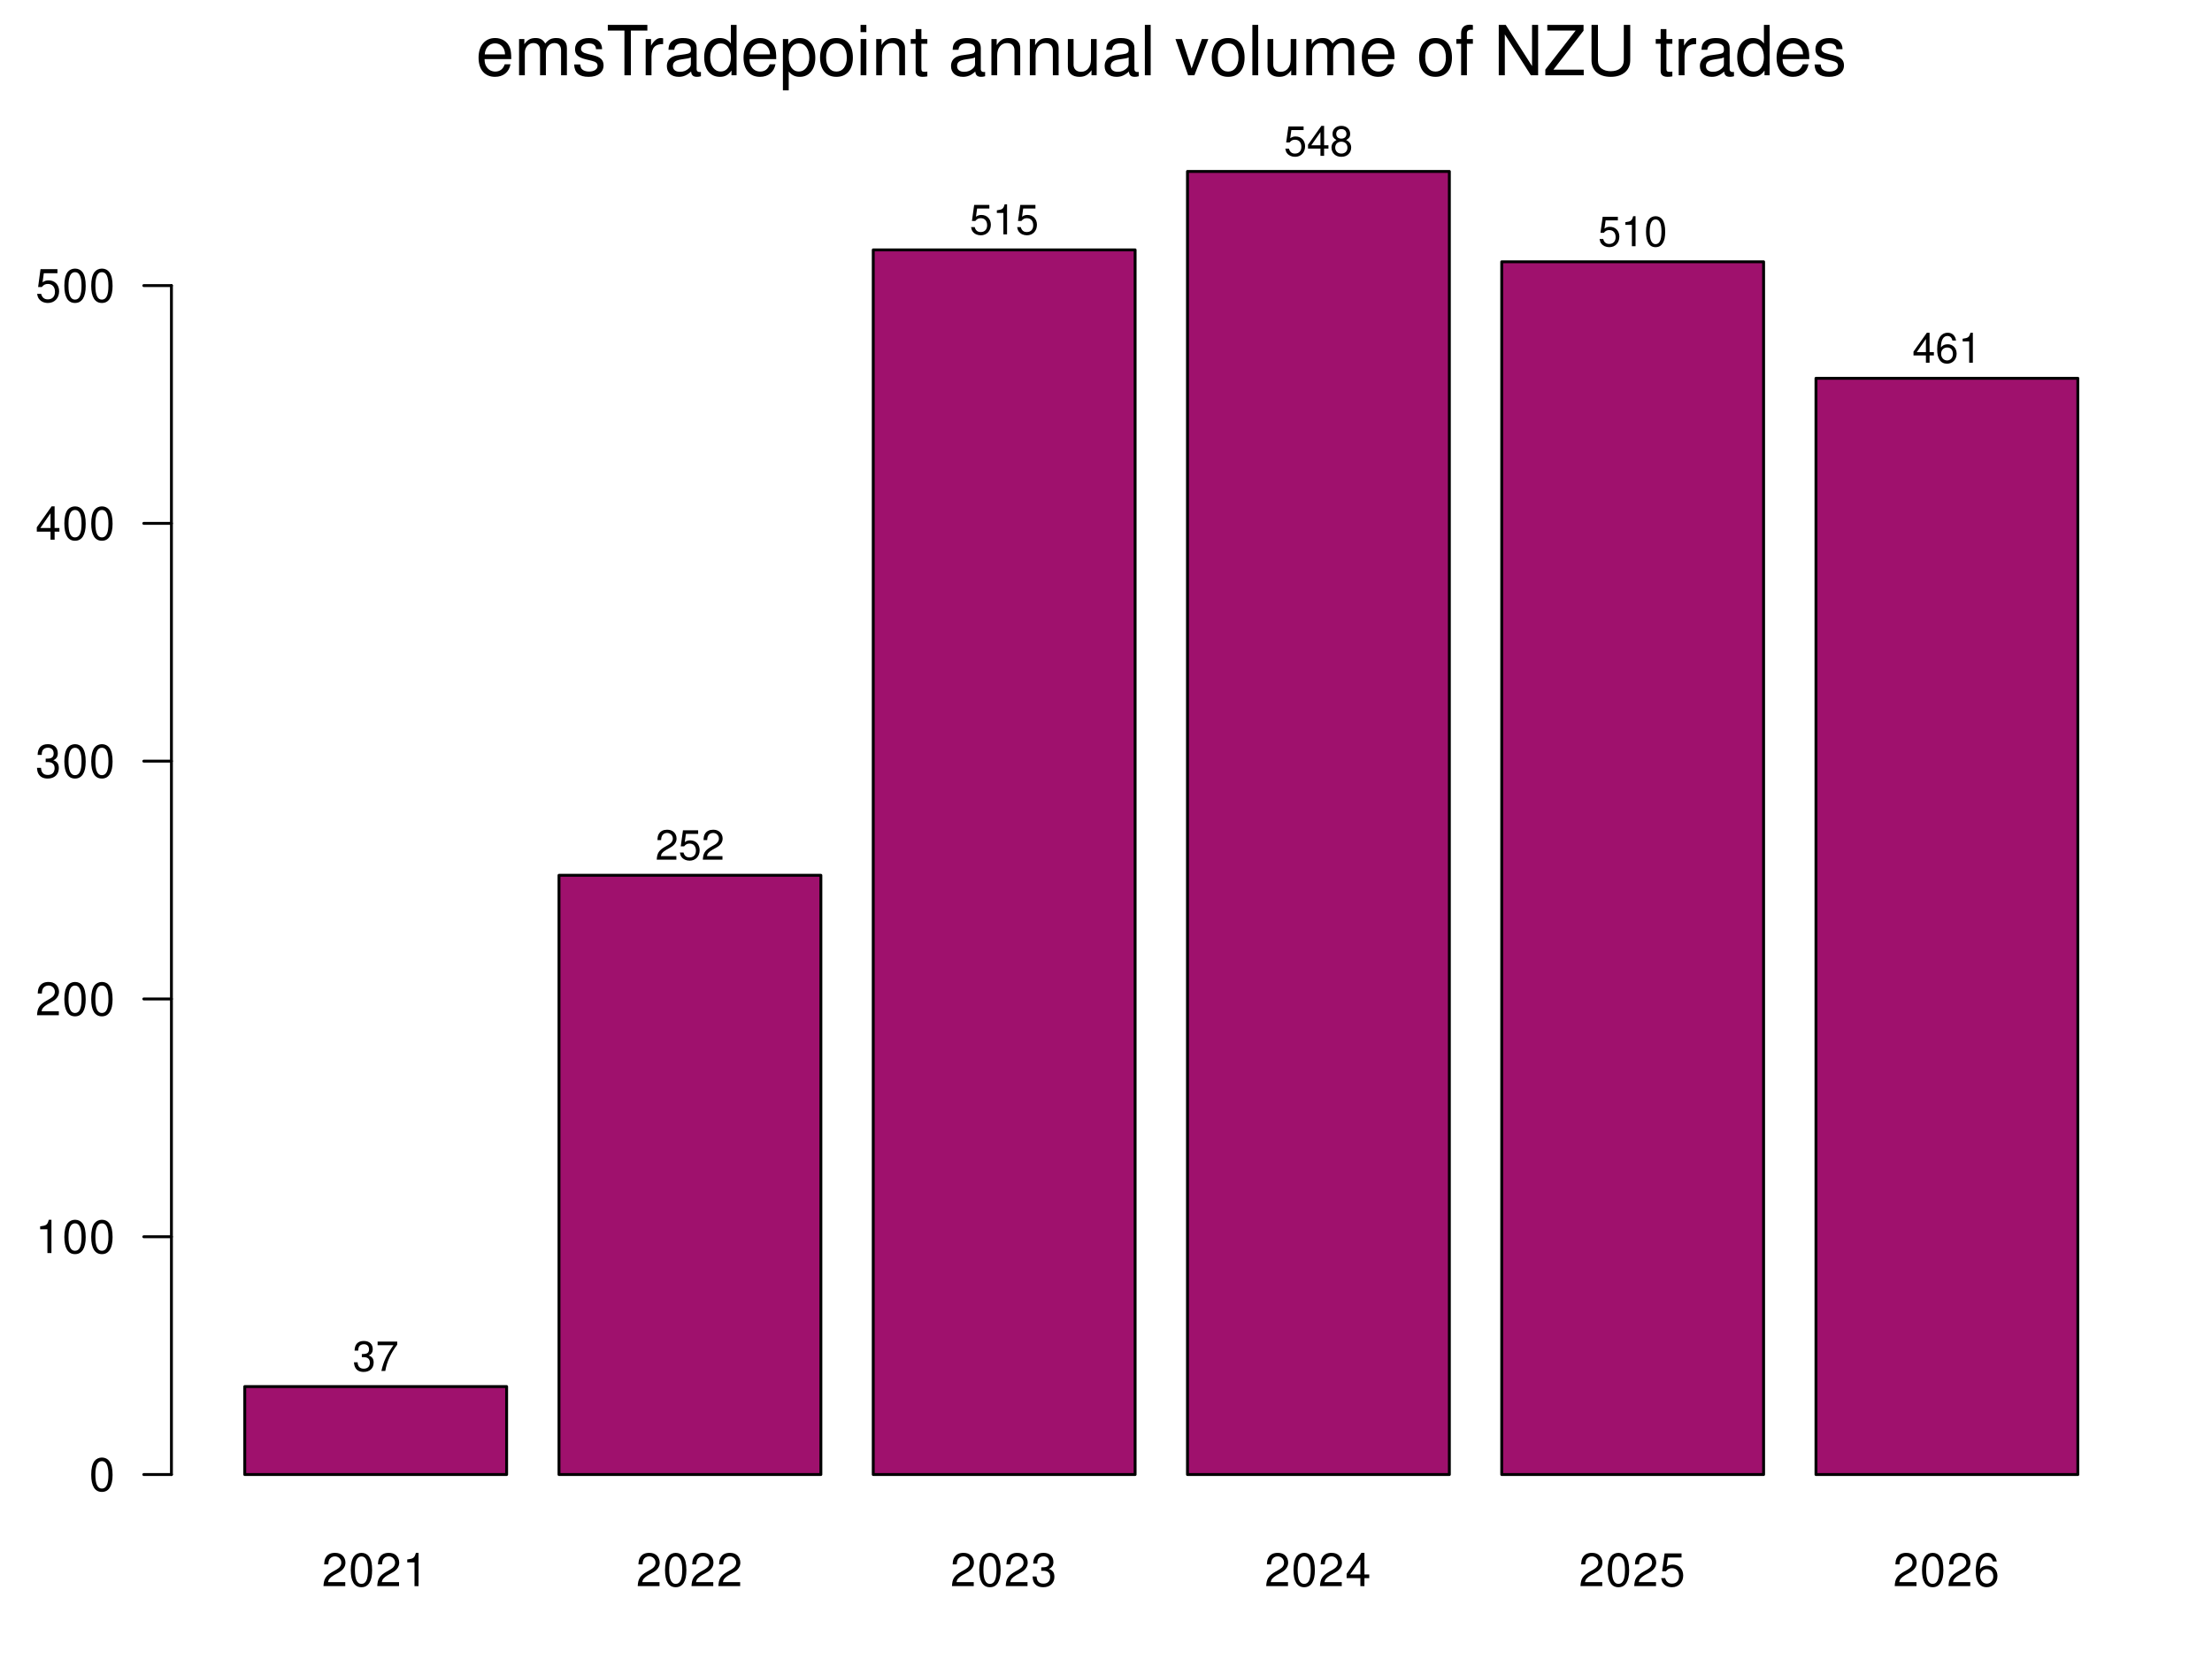
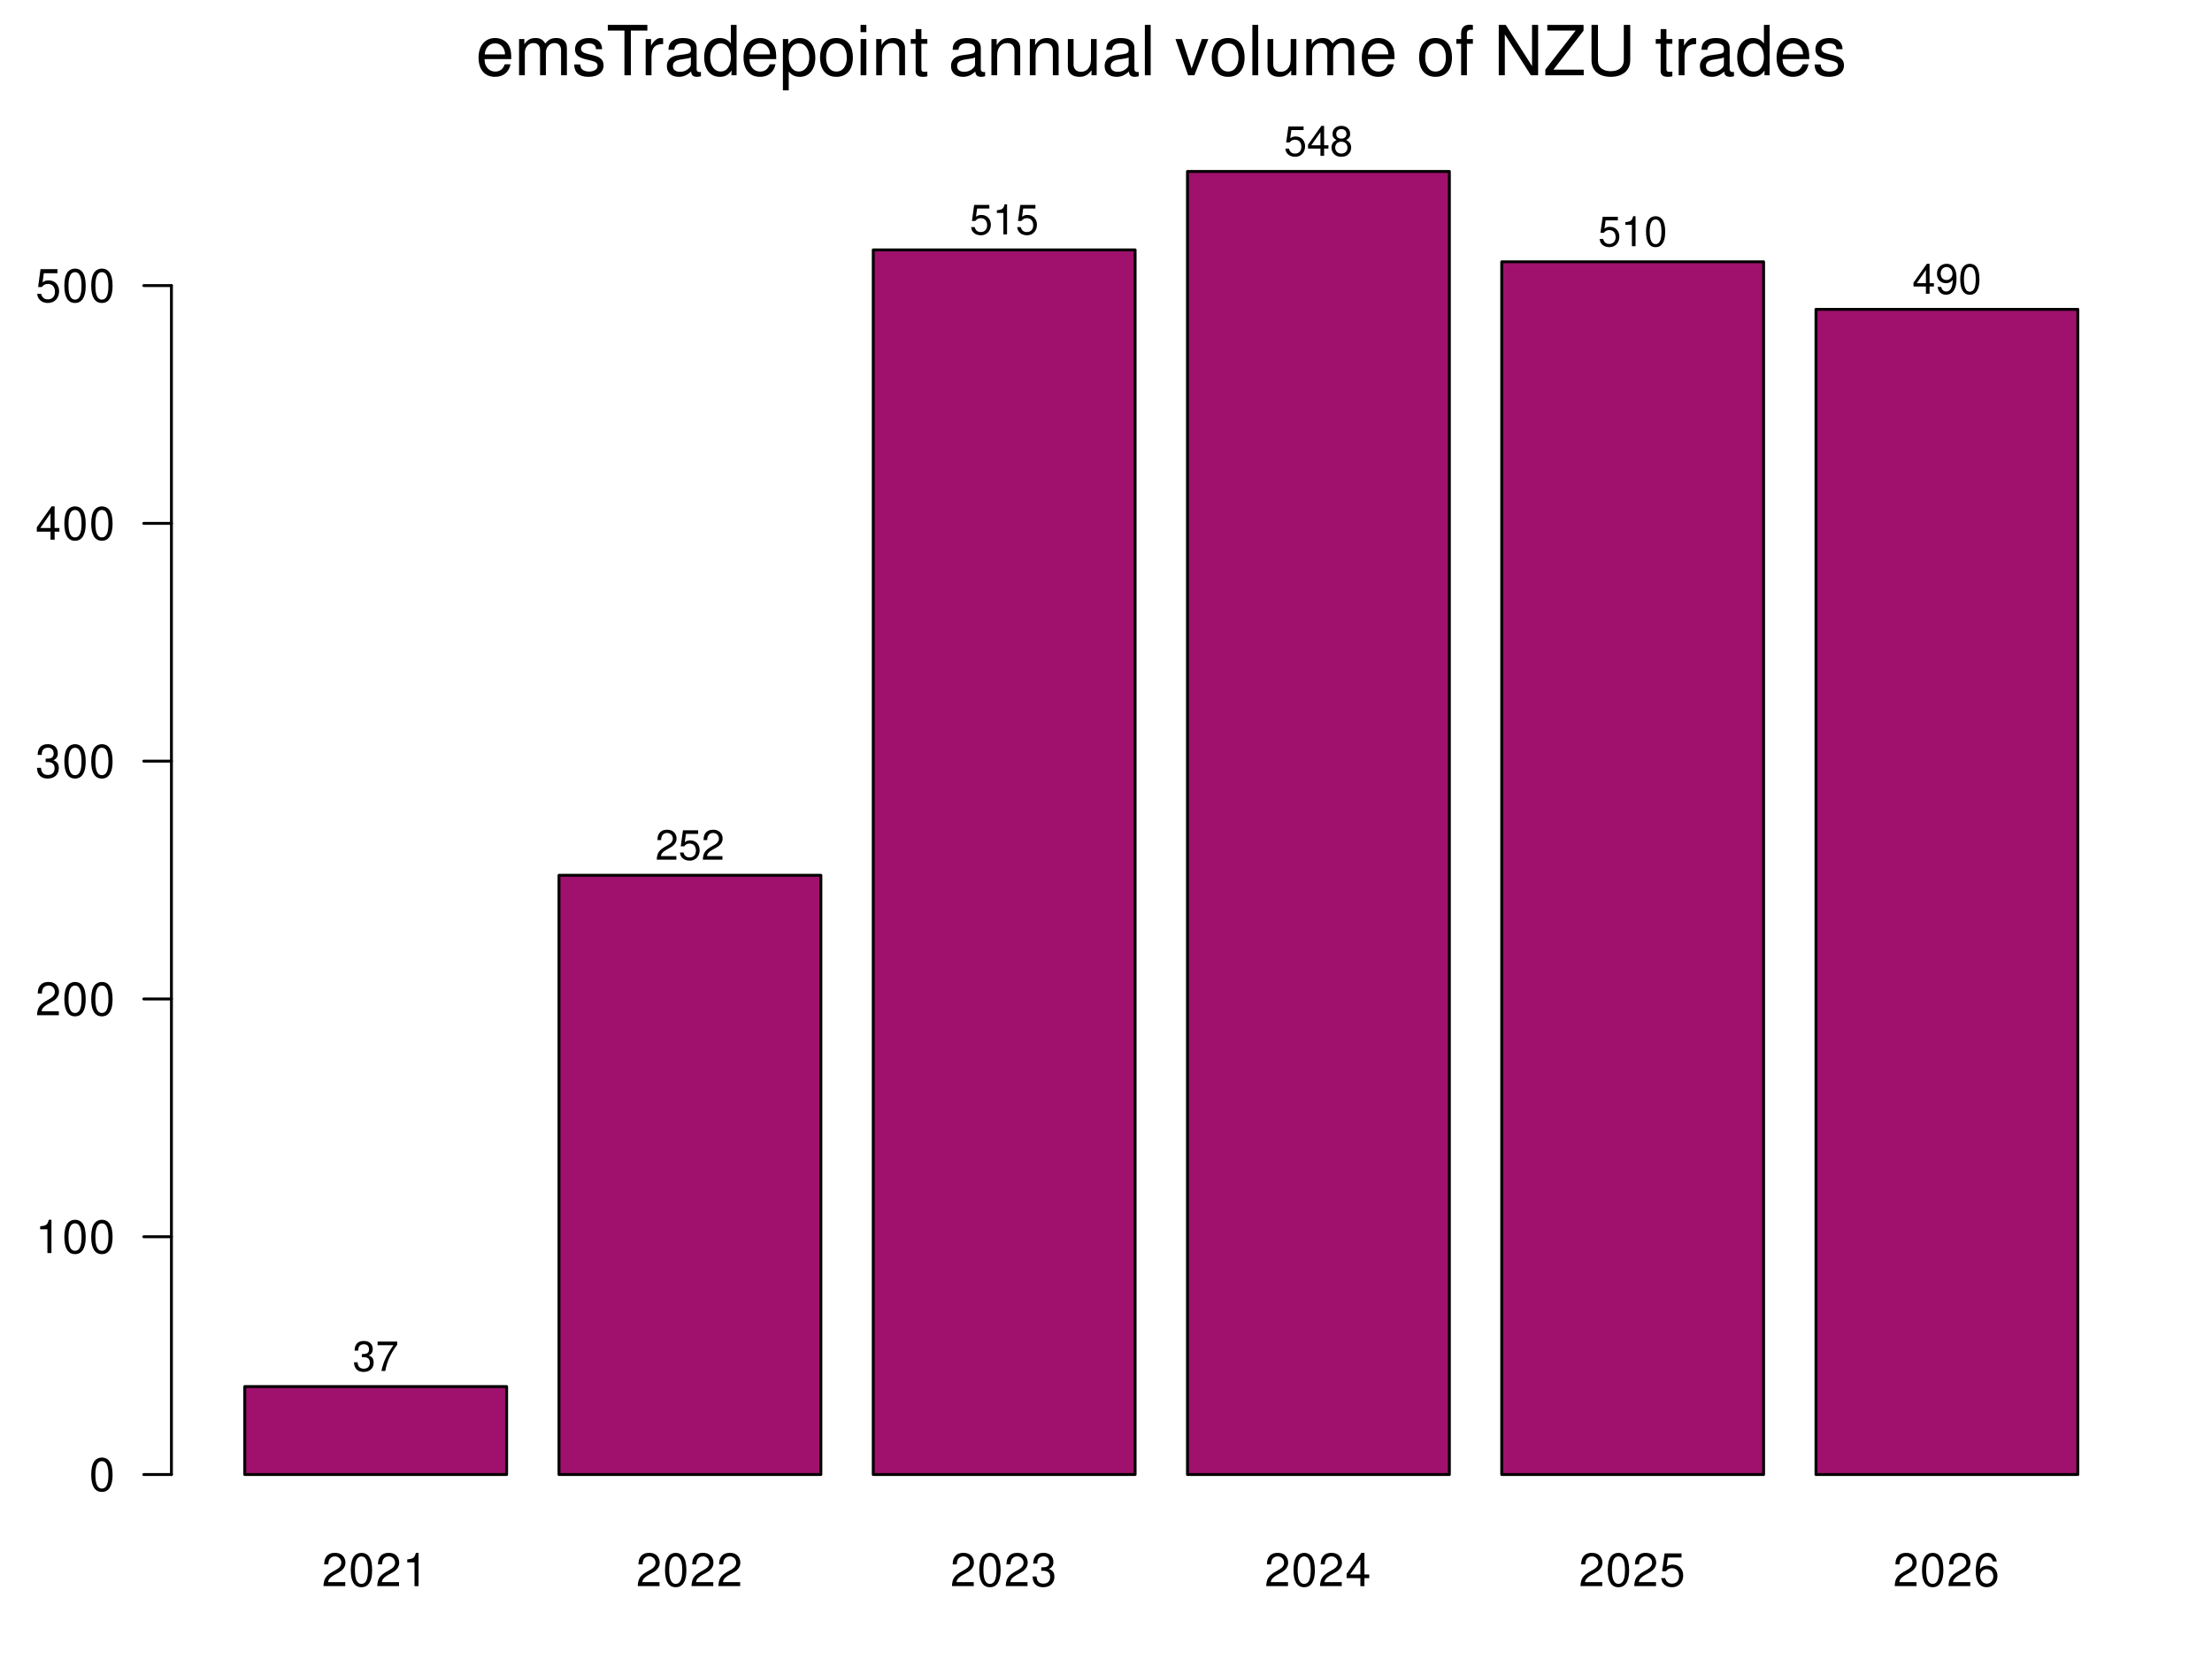
<svg xmlns="http://www.w3.org/2000/svg" xmlns:xlink="http://www.w3.org/1999/xlink" width="576pt" height="432pt" viewBox="0 0 576 432">
  <defs>
    <g>
      <g id="glyph-0-0">
        <path d="M 6.078 -1.047 L 1.594 -1.047 C 1.703 -1.766 2.094 -2.219 3.125 -2.859 L 4.328 -3.531 C 5.516 -4.188 6.125 -5.078 6.125 -6.141 C 6.125 -6.859 5.844 -7.531 5.344 -8 C 4.844 -8.453 4.219 -8.672 3.406 -8.672 C 2.328 -8.672 1.531 -8.297 1.062 -7.547 C 0.75 -7.094 0.625 -6.547 0.594 -5.672 L 1.656 -5.672 C 1.688 -6.266 1.766 -6.609 1.906 -6.906 C 2.188 -7.422 2.734 -7.75 3.375 -7.75 C 4.328 -7.75 5.047 -7.062 5.047 -6.125 C 5.047 -5.422 4.656 -4.828 3.906 -4.391 L 2.797 -3.75 C 1.016 -2.719 0.5 -1.906 0.406 -0.016 L 6.078 -0.016 Z M 6.078 -1.047 " />
      </g>
      <g id="glyph-0-1">
        <path d="M 3.297 -8.672 C 2.516 -8.672 1.781 -8.312 1.344 -7.734 C 0.797 -6.953 0.516 -5.812 0.516 -4.203 C 0.516 -1.266 1.469 0.281 3.297 0.281 C 5.094 0.281 6.078 -1.266 6.078 -4.125 C 6.078 -5.812 5.812 -6.938 5.25 -7.734 C 4.812 -8.328 4.109 -8.672 3.297 -8.672 Z M 3.297 -7.734 C 4.438 -7.734 5 -6.578 5 -4.219 C 5 -1.75 4.453 -0.594 3.281 -0.594 C 2.156 -0.594 1.594 -1.797 1.594 -4.188 C 1.594 -6.578 2.156 -7.734 3.297 -7.734 Z M 3.297 -7.734 " />
      </g>
      <g id="glyph-0-2">
        <path d="M 3.109 -6.188 L 3.109 0 L 4.156 0 L 4.156 -8.672 L 3.469 -8.672 C 3.094 -7.344 2.859 -7.156 1.219 -6.953 L 1.219 -6.188 Z M 3.109 -6.188 " />
      </g>
      <g id="glyph-0-3">
        <path d="M 2.656 -4 L 3.234 -4 C 4.375 -4 4.984 -3.453 4.984 -2.406 C 4.984 -1.312 4.328 -0.656 3.234 -0.656 C 2.078 -0.656 1.516 -1.25 1.438 -2.516 L 0.391 -2.516 C 0.438 -1.828 0.547 -1.375 0.75 -0.984 C 1.203 -0.141 2.031 0.281 3.188 0.281 C 4.938 0.281 6.078 -0.781 6.078 -2.422 C 6.078 -3.531 5.656 -4.125 4.625 -4.484 C 5.422 -4.812 5.812 -5.406 5.812 -6.281 C 5.812 -7.781 4.844 -8.672 3.234 -8.672 C 1.516 -8.672 0.594 -7.719 0.562 -5.875 L 1.625 -5.875 C 1.625 -6.406 1.688 -6.703 1.812 -6.969 C 2.047 -7.469 2.578 -7.75 3.234 -7.75 C 4.172 -7.75 4.734 -7.188 4.734 -6.25 C 4.734 -5.641 4.531 -5.266 4.062 -5.062 C 3.766 -4.938 3.391 -4.891 2.656 -4.891 Z M 2.656 -4 " />
      </g>
      <g id="glyph-0-4">
        <path d="M 3.922 -2.094 L 3.922 0 L 4.984 0 L 4.984 -2.094 L 6.234 -2.094 L 6.234 -3.047 L 4.984 -3.047 L 4.984 -8.672 L 4.203 -8.672 L 0.344 -3.219 L 0.344 -2.094 Z M 3.922 -3.047 L 1.266 -3.047 L 3.922 -6.875 Z M 3.922 -3.047 " />
      </g>
      <g id="glyph-0-5">
        <path d="M 5.719 -8.516 L 1.312 -8.516 L 0.688 -3.875 L 1.656 -3.875 C 2.141 -4.469 2.562 -4.672 3.234 -4.672 C 4.375 -4.672 5.078 -3.891 5.078 -2.625 C 5.078 -1.406 4.375 -0.656 3.219 -0.656 C 2.297 -0.656 1.734 -1.125 1.469 -2.094 L 0.422 -2.094 C 0.562 -1.391 0.688 -1.062 0.938 -0.75 C 1.422 -0.094 2.281 0.281 3.234 0.281 C 4.953 0.281 6.156 -0.969 6.156 -2.766 C 6.156 -4.453 5.047 -5.609 3.406 -5.609 C 2.812 -5.609 2.328 -5.453 1.844 -5.094 L 2.172 -7.469 L 5.719 -7.469 Z M 5.719 -8.516 " />
      </g>
      <g id="glyph-0-6">
        <path d="M 5.969 -6.422 C 5.766 -7.844 4.859 -8.672 3.562 -8.672 C 2.625 -8.672 1.781 -8.219 1.281 -7.438 C 0.75 -6.594 0.516 -5.531 0.516 -3.953 C 0.516 -2.5 0.719 -1.578 1.234 -0.797 C 1.688 -0.094 2.438 0.281 3.375 0.281 C 4.984 0.281 6.156 -0.938 6.156 -2.625 C 6.156 -4.219 5.078 -5.359 3.547 -5.359 C 2.719 -5.359 2.047 -5.047 1.594 -4.406 C 1.609 -6.547 2.281 -7.734 3.484 -7.734 C 4.234 -7.734 4.75 -7.266 4.922 -6.422 Z M 3.422 -4.422 C 4.438 -4.422 5.078 -3.703 5.078 -2.547 C 5.078 -1.453 4.359 -0.656 3.391 -0.656 C 2.406 -0.656 1.656 -1.484 1.656 -2.594 C 1.656 -3.672 2.375 -4.422 3.422 -4.422 Z M 3.422 -4.422 " />
      </g>
      <g id="glyph-1-0">
        <path d="M 2.391 -3.594 L 2.906 -3.594 C 3.938 -3.594 4.484 -3.109 4.484 -2.172 C 4.484 -1.188 3.891 -0.594 2.922 -0.594 C 1.875 -0.594 1.359 -1.125 1.297 -2.266 L 0.344 -2.266 C 0.391 -1.641 0.5 -1.234 0.688 -0.891 C 1.078 -0.125 1.828 0.25 2.875 0.25 C 4.453 0.25 5.469 -0.703 5.469 -2.188 C 5.469 -3.172 5.078 -3.719 4.172 -4.031 C 4.875 -4.328 5.234 -4.875 5.234 -5.656 C 5.234 -7 4.359 -7.812 2.906 -7.812 C 1.359 -7.812 0.547 -6.938 0.5 -5.297 L 1.453 -5.297 C 1.469 -5.766 1.516 -6.031 1.625 -6.266 C 1.844 -6.719 2.328 -6.969 2.922 -6.969 C 3.75 -6.969 4.266 -6.469 4.266 -5.625 C 4.266 -5.078 4.078 -4.734 3.656 -4.562 C 3.391 -4.453 3.047 -4.406 2.391 -4.391 Z M 2.391 -3.594 " />
      </g>
      <g id="glyph-1-1">
        <path d="M 5.609 -7.656 L 0.5 -7.656 L 0.5 -6.719 L 4.625 -6.719 C 2.812 -4.109 2.062 -2.516 1.484 0 L 2.5 0 C 2.922 -2.453 3.891 -4.562 5.609 -6.859 Z M 5.609 -7.656 " />
      </g>
      <g id="glyph-1-2">
        <path d="M 5.469 -0.938 L 1.438 -0.938 C 1.531 -1.594 1.875 -2 2.812 -2.562 L 3.891 -3.172 C 4.969 -3.766 5.516 -4.562 5.516 -5.531 C 5.516 -6.172 5.266 -6.781 4.797 -7.203 C 4.344 -7.609 3.797 -7.812 3.062 -7.812 C 2.094 -7.812 1.375 -7.453 0.953 -6.797 C 0.688 -6.375 0.562 -5.891 0.547 -5.109 L 1.484 -5.109 C 1.516 -5.641 1.594 -5.953 1.719 -6.203 C 1.969 -6.688 2.469 -6.969 3.031 -6.969 C 3.891 -6.969 4.547 -6.344 4.547 -5.5 C 4.547 -4.875 4.188 -4.344 3.516 -3.953 L 2.516 -3.375 C 0.922 -2.453 0.453 -1.719 0.359 -0.016 L 5.469 -0.016 Z M 5.469 -0.938 " />
      </g>
      <g id="glyph-1-3">
        <path d="M 5.141 -7.656 L 1.188 -7.656 L 0.609 -3.484 L 1.484 -3.484 C 1.938 -4.016 2.297 -4.203 2.906 -4.203 C 3.938 -4.203 4.562 -3.5 4.562 -2.359 C 4.562 -1.266 3.938 -0.594 2.891 -0.594 C 2.062 -0.594 1.562 -1.016 1.328 -1.875 L 0.375 -1.875 C 0.5 -1.25 0.609 -0.953 0.844 -0.672 C 1.281 -0.094 2.047 0.25 2.922 0.25 C 4.453 0.25 5.531 -0.875 5.531 -2.5 C 5.531 -4 4.531 -5.047 3.062 -5.047 C 2.531 -5.047 2.094 -4.906 1.656 -4.578 L 1.953 -6.719 L 5.141 -6.719 Z M 5.141 -7.656 " />
      </g>
      <g id="glyph-1-4">
        <path d="M 2.797 -5.562 L 2.797 0 L 3.75 0 L 3.75 -7.812 L 3.125 -7.812 C 2.781 -6.609 2.562 -6.453 1.094 -6.25 L 1.094 -5.562 Z M 2.797 -5.562 " />
      </g>
      <g id="glyph-1-5">
        <path d="M 3.531 -1.891 L 3.531 0 L 4.484 0 L 4.484 -1.891 L 5.609 -1.891 L 5.609 -2.75 L 4.484 -2.75 L 4.484 -7.812 L 3.781 -7.812 L 0.297 -2.891 L 0.297 -1.891 Z M 3.531 -2.75 L 1.141 -2.75 L 3.531 -6.188 Z M 3.531 -2.75 " />
      </g>
      <g id="glyph-1-6">
        <path d="M 4.219 -4.109 C 5.016 -4.594 5.266 -4.984 5.266 -5.719 C 5.266 -6.953 4.328 -7.812 2.969 -7.812 C 1.625 -7.812 0.672 -6.953 0.672 -5.734 C 0.672 -4.984 0.922 -4.609 1.703 -4.109 C 0.828 -3.672 0.406 -3.031 0.406 -2.172 C 0.406 -0.75 1.453 0.25 2.969 0.25 C 4.484 0.25 5.531 -0.75 5.531 -2.172 C 5.531 -3.031 5.109 -3.672 4.219 -4.109 Z M 2.969 -6.969 C 3.781 -6.969 4.297 -6.484 4.297 -5.703 C 4.297 -4.969 3.766 -4.484 2.969 -4.484 C 2.156 -4.484 1.641 -4.969 1.641 -5.719 C 1.641 -6.484 2.156 -6.969 2.969 -6.969 Z M 2.969 -3.688 C 3.922 -3.688 4.562 -3.062 4.562 -2.156 C 4.562 -1.203 3.938 -0.594 2.953 -0.594 C 2.016 -0.594 1.375 -1.234 1.375 -2.141 C 1.375 -3.062 2.016 -3.688 2.969 -3.688 Z M 2.969 -3.688 " />
      </g>
      <g id="glyph-1-7">
        <path d="M 2.969 -7.812 C 2.25 -7.812 1.609 -7.484 1.203 -6.953 C 0.719 -6.266 0.469 -5.219 0.469 -3.781 C 0.469 -1.141 1.328 0.25 2.969 0.25 C 4.594 0.25 5.469 -1.141 5.469 -3.719 C 5.469 -5.219 5.234 -6.234 4.734 -6.953 C 4.328 -7.5 3.688 -7.812 2.969 -7.812 Z M 2.969 -6.969 C 4 -6.969 4.5 -5.922 4.5 -3.797 C 4.5 -1.578 4 -0.547 2.953 -0.547 C 1.938 -0.547 1.438 -1.625 1.438 -3.766 C 1.438 -5.922 1.938 -6.969 2.969 -6.969 Z M 2.969 -6.969 " />
      </g>
      <g id="glyph-1-8">
-         <path d="M 5.375 -5.781 C 5.188 -7.047 4.375 -7.812 3.203 -7.812 C 2.359 -7.812 1.609 -7.391 1.156 -6.688 C 0.672 -5.922 0.469 -4.984 0.469 -3.562 C 0.469 -2.25 0.641 -1.422 1.109 -0.719 C 1.516 -0.094 2.188 0.25 3.031 0.25 C 4.484 0.25 5.531 -0.844 5.531 -2.359 C 5.531 -3.797 4.562 -4.812 3.203 -4.812 C 2.438 -4.812 1.844 -4.531 1.438 -3.969 C 1.453 -5.891 2.047 -6.969 3.141 -6.969 C 3.812 -6.969 4.281 -6.531 4.422 -5.781 Z M 3.078 -3.969 C 4 -3.969 4.562 -3.328 4.562 -2.281 C 4.562 -1.312 3.922 -0.594 3.047 -0.594 C 2.156 -0.594 1.484 -1.344 1.484 -2.328 C 1.484 -3.297 2.141 -3.969 3.078 -3.969 Z M 3.078 -3.969 " />
+         <path d="M 0.578 -1.781 C 0.75 -0.5 1.578 0.25 2.75 0.25 C 3.594 0.25 4.344 -0.156 4.797 -0.859 C 5.281 -1.625 5.5 -2.578 5.5 -4 C 5.5 -5.312 5.297 -6.141 4.844 -6.828 C 4.422 -7.469 3.75 -7.812 2.922 -7.812 C 1.453 -7.812 0.406 -6.719 0.406 -5.203 C 0.406 -3.766 1.375 -2.75 2.766 -2.75 C 3.484 -2.75 4.031 -3.016 4.516 -3.609 C 4.5 -1.656 3.891 -0.594 2.812 -0.594 C 2.141 -0.594 1.672 -1.031 1.516 -1.781 Z M 2.906 -6.969 C 3.797 -6.969 4.453 -6.234 4.453 -5.219 C 4.453 -4.266 3.812 -3.594 2.875 -3.594 C 1.953 -3.594 1.375 -4.25 1.375 -5.281 C 1.375 -6.266 2.016 -6.969 2.906 -6.969 Z M 2.906 -6.969 " />
      </g>
      <g id="glyph-2-0">
        <path d="M 9.234 -4.219 C 9.234 -5.656 9.125 -6.516 8.859 -7.219 C 8.25 -8.766 6.797 -9.703 5.047 -9.703 C 2.406 -9.703 0.719 -7.703 0.719 -4.594 C 0.719 -1.469 2.344 0.406 5 0.406 C 7.156 0.406 8.656 -0.812 9.031 -2.859 L 7.531 -2.859 C 7.109 -1.625 6.266 -0.969 5.062 -0.969 C 4.109 -0.969 3.297 -1.406 2.797 -2.203 C 2.438 -2.734 2.297 -3.281 2.281 -4.219 Z M 2.328 -5.438 C 2.453 -7.188 3.516 -8.312 5.016 -8.312 C 6.547 -8.312 7.609 -7.125 7.609 -5.438 Z M 2.328 -5.438 " />
      </g>
      <g id="glyph-2-1">
        <path d="M 1.266 -9.438 L 1.266 0 L 2.766 0 L 2.766 -5.922 C 2.766 -7.297 3.766 -8.391 4.984 -8.391 C 6.109 -8.391 6.734 -7.703 6.734 -6.5 L 6.734 0 L 8.25 0 L 8.25 -5.922 C 8.25 -7.297 9.234 -8.391 10.453 -8.391 C 11.562 -8.391 12.203 -7.688 12.203 -6.5 L 12.203 0 L 13.719 0 L 13.719 -7.078 C 13.719 -8.766 12.75 -9.703 10.984 -9.703 C 9.719 -9.703 8.969 -9.328 8.078 -8.266 C 7.531 -9.266 6.766 -9.703 5.547 -9.703 C 4.281 -9.703 3.438 -9.234 2.641 -8.094 L 2.641 -9.438 Z M 1.266 -9.438 " />
      </g>
      <g id="glyph-2-2">
        <path d="M 7.891 -6.797 C 7.859 -8.656 6.641 -9.703 4.469 -9.703 C 2.266 -9.703 0.844 -8.562 0.844 -6.828 C 0.844 -5.344 1.609 -4.641 3.828 -4.109 L 5.234 -3.766 C 6.281 -3.516 6.703 -3.125 6.703 -2.469 C 6.703 -1.562 5.812 -0.969 4.5 -0.969 C 3.688 -0.969 3 -1.203 2.625 -1.609 C 2.391 -1.875 2.281 -2.141 2.203 -2.812 L 0.609 -2.812 C 0.688 -0.625 1.906 0.406 4.375 0.406 C 6.75 0.406 8.266 -0.75 8.266 -2.578 C 8.266 -3.984 7.469 -4.75 5.594 -5.203 L 4.156 -5.547 C 2.938 -5.828 2.406 -6.234 2.406 -6.891 C 2.406 -7.781 3.188 -8.312 4.406 -8.312 C 5.609 -8.312 6.266 -7.797 6.297 -6.797 Z M 7.891 -6.797 " />
      </g>
      <g id="glyph-2-3">
        <path d="M 6.375 -11.641 L 10.672 -11.641 L 10.672 -13.125 L 0.375 -13.125 L 0.375 -11.641 L 4.703 -11.641 L 4.703 0 L 6.375 0 Z M 6.375 -11.641 " />
      </g>
      <g id="glyph-2-4">
        <path d="M 1.234 -9.438 L 1.234 0 L 2.75 0 L 2.75 -4.891 C 2.766 -7.156 3.703 -8.172 5.781 -8.125 L 5.781 -9.641 C 5.531 -9.688 5.375 -9.703 5.203 -9.703 C 4.234 -9.703 3.484 -9.125 2.625 -7.719 L 2.625 -9.438 Z M 1.234 -9.438 " />
      </g>
      <g id="glyph-2-5">
        <path d="M 9.625 -0.875 C 9.469 -0.844 9.391 -0.844 9.312 -0.844 C 8.781 -0.844 8.5 -1.109 8.5 -1.578 L 8.5 -7.125 C 8.5 -8.797 7.266 -9.703 4.953 -9.703 C 3.562 -9.703 2.469 -9.312 1.812 -8.609 C 1.391 -8.125 1.203 -7.578 1.172 -6.641 L 2.688 -6.641 C 2.812 -7.797 3.484 -8.312 4.891 -8.312 C 6.266 -8.312 7 -7.812 7 -6.906 L 7 -6.516 C 6.984 -5.875 6.656 -5.641 5.438 -5.469 C 3.312 -5.203 2.984 -5.125 2.406 -4.891 C 1.312 -4.422 0.75 -3.594 0.75 -2.375 C 0.75 -0.672 1.938 0.406 3.859 0.406 C 5.047 0.406 6 0 7.062 -0.969 C 7.156 0 7.625 0.406 8.609 0.406 C 8.922 0.406 9.125 0.375 9.625 0.25 Z M 7 -2.969 C 7 -2.469 6.859 -2.156 6.406 -1.75 C 5.797 -1.188 5.062 -0.906 4.172 -0.906 C 3 -0.906 2.328 -1.453 2.328 -2.406 C 2.328 -3.406 2.969 -3.906 4.594 -4.141 C 6.188 -4.359 6.5 -4.422 7 -4.656 Z M 7 -2.969 " />
      </g>
      <g id="glyph-2-6">
        <path d="M 8.906 -13.125 L 7.422 -13.125 L 7.422 -8.25 C 6.781 -9.203 5.781 -9.703 4.516 -9.703 C 2.062 -9.703 0.469 -7.734 0.469 -4.734 C 0.469 -1.547 2.016 0.406 4.578 0.406 C 5.875 0.406 6.766 -0.078 7.578 -1.234 L 7.578 0 L 8.906 0 Z M 4.766 -8.297 C 6.391 -8.297 7.422 -6.875 7.422 -4.609 C 7.422 -2.438 6.375 -0.984 4.781 -0.984 C 3.125 -0.984 2.031 -2.453 2.031 -4.641 C 2.031 -6.844 3.125 -8.297 4.766 -8.297 Z M 4.766 -8.297 " />
      </g>
      <g id="glyph-2-7">
        <path d="M 0.969 3.922 L 2.484 3.922 L 2.484 -0.984 C 3.281 -0.016 4.156 0.406 5.375 0.406 C 7.828 0.406 9.406 -1.547 9.406 -4.547 C 9.406 -7.719 7.859 -9.703 5.359 -9.703 C 4.094 -9.703 3.062 -9.125 2.359 -8.016 L 2.359 -9.438 L 0.969 -9.438 Z M 5.109 -8.297 C 6.766 -8.297 7.844 -6.844 7.844 -4.594 C 7.844 -2.453 6.75 -0.984 5.109 -0.984 C 3.516 -0.984 2.484 -2.438 2.484 -4.641 C 2.484 -6.859 3.516 -8.297 5.109 -8.297 Z M 5.109 -8.297 " />
      </g>
      <g id="glyph-2-8">
        <path d="M 4.891 -9.703 C 2.234 -9.703 0.641 -7.812 0.641 -4.641 C 0.641 -1.453 2.234 0.406 4.906 0.406 C 7.578 0.406 9.188 -1.469 9.188 -4.578 C 9.188 -7.844 7.625 -9.703 4.891 -9.703 Z M 4.906 -8.312 C 6.609 -8.312 7.609 -6.938 7.609 -4.594 C 7.609 -2.359 6.562 -0.969 4.906 -0.969 C 3.234 -0.969 2.219 -2.359 2.219 -4.641 C 2.219 -6.938 3.234 -8.312 4.906 -8.312 Z M 4.906 -8.312 " />
      </g>
      <g id="glyph-2-9">
        <path d="M 2.703 -9.438 L 1.203 -9.438 L 1.203 0 L 2.703 0 Z M 2.703 -13.125 L 1.188 -13.125 L 1.188 -11.234 L 2.703 -11.234 Z M 2.703 -13.125 " />
      </g>
      <g id="glyph-2-10">
        <path d="M 1.266 -9.438 L 1.266 0 L 2.766 0 L 2.766 -5.203 C 2.766 -7.125 3.781 -8.391 5.328 -8.391 C 6.516 -8.391 7.266 -7.672 7.266 -6.531 L 7.266 0 L 8.766 0 L 8.766 -7.125 C 8.766 -8.688 7.594 -9.703 5.781 -9.703 C 4.375 -9.703 3.469 -9.156 2.641 -7.844 L 2.641 -9.438 Z M 1.266 -9.438 " />
      </g>
      <g id="glyph-2-11">
        <path d="M 4.578 -9.438 L 3.031 -9.438 L 3.031 -12.031 L 1.531 -12.031 L 1.531 -9.438 L 0.25 -9.438 L 0.25 -8.203 L 1.531 -8.203 L 1.531 -1.078 C 1.531 -0.109 2.172 0.406 3.344 0.406 C 3.75 0.406 4.062 0.375 4.578 0.281 L 4.578 -0.969 C 4.359 -0.922 4.156 -0.906 3.859 -0.906 C 3.203 -0.906 3.031 -1.078 3.031 -1.75 L 3.031 -8.203 L 4.578 -8.203 Z M 4.578 -9.438 " />
      </g>
      <g id="glyph-2-12">
</g>
      <g id="glyph-2-13">
        <path d="M 8.672 0 L 8.672 -9.438 L 7.188 -9.438 L 7.188 -4.094 C 7.188 -2.156 6.172 -0.906 4.609 -0.906 C 3.422 -0.906 2.656 -1.625 2.656 -2.75 L 2.656 -9.438 L 1.172 -9.438 L 1.172 -2.156 C 1.172 -0.594 2.344 0.406 4.172 0.406 C 5.562 0.406 6.438 -0.078 7.328 -1.312 L 7.328 0 Z M 8.672 0 " />
      </g>
      <g id="glyph-2-14">
        <path d="M 2.734 -13.125 L 1.219 -13.125 L 1.219 0 L 2.734 0 Z M 2.734 -13.125 " />
      </g>
      <g id="glyph-2-15">
        <path d="M 5.125 0 L 8.75 -9.438 L 7.062 -9.438 L 4.391 -1.781 L 1.875 -9.438 L 0.188 -9.438 L 3.484 0 Z M 5.125 0 " />
      </g>
      <g id="glyph-2-16">
        <path d="M 4.641 -9.438 L 3.078 -9.438 L 3.078 -10.906 C 3.078 -11.531 3.422 -11.859 4.125 -11.859 C 4.25 -11.859 4.297 -11.859 4.641 -11.844 L 4.641 -13.078 C 4.297 -13.156 4.109 -13.172 3.797 -13.172 C 2.406 -13.172 1.578 -12.391 1.578 -11.031 L 1.578 -9.438 L 0.328 -9.438 L 0.328 -8.203 L 1.578 -8.203 L 1.578 0 L 3.078 0 L 3.078 -8.203 L 4.641 -8.203 Z M 4.641 -9.438 " />
      </g>
      <g id="glyph-2-17">
        <path d="M 11.625 -13.125 L 10.047 -13.125 L 10.047 -2.391 L 3.188 -13.125 L 1.375 -13.125 L 1.375 0 L 2.953 0 L 2.953 -10.641 L 9.734 0 L 11.625 0 Z M 11.625 -13.125 " />
      </g>
      <g id="glyph-2-18">
        <path d="M 10.453 -13.125 L 1.016 -13.125 L 1.016 -11.641 L 8.391 -11.641 L 0.5 -1.469 L 0.5 0 L 10.5 0 L 10.5 -1.469 L 2.609 -1.469 L 10.453 -11.609 Z M 10.453 -13.125 " />
      </g>
      <g id="glyph-2-19">
        <path d="M 9.938 -13.125 L 9.938 -3.906 C 9.938 -2.141 8.656 -1.062 6.547 -1.062 C 5.578 -1.062 4.781 -1.297 4.156 -1.75 C 3.516 -2.25 3.203 -2.922 3.203 -3.906 L 3.203 -13.125 L 1.531 -13.125 L 1.531 -3.906 C 1.531 -1.234 3.438 0.406 6.547 0.406 C 9.625 0.406 11.609 -1.281 11.609 -3.906 L 11.609 -13.125 Z M 9.938 -13.125 " />
      </g>
    </g>
  </defs>
  <rect x="-57.6" y="-43.2" width="691.2" height="518.4" fill="rgb(100%, 100%, 100%)" fill-opacity="1" />
  <path fill-rule="nonzero" fill="rgb(62.353%, 6.667%, 42.745%)" fill-opacity="1" stroke-width="0.75" stroke-linecap="round" stroke-linejoin="round" stroke="rgb(0%, 0%, 0%)" stroke-opacity="1" stroke-miterlimit="10" d="M 63.734 383.965 L 131.926 383.965 L 131.926 361.055 L 63.734 361.055 Z M 63.734 383.965 " />
  <path fill-rule="nonzero" fill="rgb(62.353%, 6.667%, 42.745%)" fill-opacity="1" stroke-width="0.75" stroke-linecap="round" stroke-linejoin="round" stroke="rgb(0%, 0%, 0%)" stroke-opacity="1" stroke-miterlimit="10" d="M 145.562 383.965 L 213.754 383.965 L 213.754 227.926 L 145.562 227.926 Z M 145.562 383.965 " />
  <path fill-rule="nonzero" fill="rgb(62.353%, 6.667%, 42.745%)" fill-opacity="1" stroke-width="0.75" stroke-linecap="round" stroke-linejoin="round" stroke="rgb(0%, 0%, 0%)" stroke-opacity="1" stroke-miterlimit="10" d="M 227.391 383.965 L 295.582 383.965 L 295.582 65.07 L 227.391 65.07 Z M 227.391 383.965 " />
  <path fill-rule="nonzero" fill="rgb(62.353%, 6.667%, 42.745%)" fill-opacity="1" stroke-width="0.75" stroke-linecap="round" stroke-linejoin="round" stroke="rgb(0%, 0%, 0%)" stroke-opacity="1" stroke-miterlimit="10" d="M 309.219 383.965 L 377.41 383.965 L 377.41 44.637 L 309.219 44.637 Z M 309.219 383.965 " />
  <path fill-rule="nonzero" fill="rgb(62.353%, 6.667%, 42.745%)" fill-opacity="1" stroke-width="0.75" stroke-linecap="round" stroke-linejoin="round" stroke="rgb(0%, 0%, 0%)" stroke-opacity="1" stroke-miterlimit="10" d="M 391.047 383.965 L 459.238 383.965 L 459.238 68.168 L 391.047 68.168 Z M 391.047 383.965 " />
-   <path fill-rule="nonzero" fill="rgb(62.353%, 6.667%, 42.745%)" fill-opacity="1" stroke-width="0.75" stroke-linecap="round" stroke-linejoin="round" stroke="rgb(0%, 0%, 0%)" stroke-opacity="1" stroke-miterlimit="10" d="M 472.875 383.965 L 541.066 383.965 L 541.066 98.508 L 472.875 98.508 Z M 472.875 383.965 " />
+   <path fill-rule="nonzero" fill="rgb(62.353%, 6.667%, 42.745%)" fill-opacity="1" stroke-width="0.75" stroke-linecap="round" stroke-linejoin="round" stroke="rgb(0%, 0%, 0%)" stroke-opacity="1" stroke-miterlimit="10" d="M 472.875 383.965 L 541.066 383.965 L 541.066 80.551 L 472.875 80.551 Z M 472.875 383.965 " />
  <g fill="rgb(0%, 0%, 0%)" fill-opacity="1">
    <use xlink:href="#glyph-0-0" x="83.828" y="413.029" />
    <use xlink:href="#glyph-0-1" x="90.828" y="413.029" />
    <use xlink:href="#glyph-0-0" x="97.828" y="413.029" />
    <use xlink:href="#glyph-0-2" x="104.828" y="413.029" />
  </g>
  <g fill="rgb(0%, 0%, 0%)" fill-opacity="1">
    <use xlink:href="#glyph-0-0" x="165.656" y="413.029" />
    <use xlink:href="#glyph-0-1" x="172.656" y="413.029" />
    <use xlink:href="#glyph-0-0" x="179.656" y="413.029" />
    <use xlink:href="#glyph-0-0" x="186.656" y="413.029" />
  </g>
  <g fill="rgb(0%, 0%, 0%)" fill-opacity="1">
    <use xlink:href="#glyph-0-0" x="247.484" y="413.029" />
    <use xlink:href="#glyph-0-1" x="254.484" y="413.029" />
    <use xlink:href="#glyph-0-0" x="261.484" y="413.029" />
    <use xlink:href="#glyph-0-3" x="268.484" y="413.029" />
  </g>
  <g fill="rgb(0%, 0%, 0%)" fill-opacity="1">
    <use xlink:href="#glyph-0-0" x="329.312" y="413.029" />
    <use xlink:href="#glyph-0-1" x="336.312" y="413.029" />
    <use xlink:href="#glyph-0-0" x="343.312" y="413.029" />
    <use xlink:href="#glyph-0-4" x="350.312" y="413.029" />
  </g>
  <g fill="rgb(0%, 0%, 0%)" fill-opacity="1">
    <use xlink:href="#glyph-0-0" x="411.145" y="413.029" />
    <use xlink:href="#glyph-0-1" x="418.145" y="413.029" />
    <use xlink:href="#glyph-0-0" x="425.145" y="413.029" />
    <use xlink:href="#glyph-0-5" x="432.145" y="413.029" />
  </g>
  <g fill="rgb(0%, 0%, 0%)" fill-opacity="1">
    <use xlink:href="#glyph-0-0" x="492.973" y="413.029" />
    <use xlink:href="#glyph-0-1" x="499.973" y="413.029" />
    <use xlink:href="#glyph-0-0" x="506.973" y="413.029" />
    <use xlink:href="#glyph-0-6" x="513.973" y="413.029" />
  </g>
  <path fill="none" stroke-width="0.75" stroke-linecap="round" stroke-linejoin="round" stroke="rgb(0%, 0%, 0%)" stroke-opacity="1" stroke-miterlimit="10" d="M 44.641 383.965 L 44.641 74.363 " />
  <path fill="none" stroke-width="0.75" stroke-linecap="round" stroke-linejoin="round" stroke="rgb(0%, 0%, 0%)" stroke-opacity="1" stroke-miterlimit="10" d="M 44.641 383.965 L 37.441 383.965 " />
  <path fill="none" stroke-width="0.75" stroke-linecap="round" stroke-linejoin="round" stroke="rgb(0%, 0%, 0%)" stroke-opacity="1" stroke-miterlimit="10" d="M 44.641 322.047 L 37.441 322.047 " />
  <path fill="none" stroke-width="0.75" stroke-linecap="round" stroke-linejoin="round" stroke="rgb(0%, 0%, 0%)" stroke-opacity="1" stroke-miterlimit="10" d="M 44.641 260.125 L 37.441 260.125 " />
  <path fill="none" stroke-width="0.75" stroke-linecap="round" stroke-linejoin="round" stroke="rgb(0%, 0%, 0%)" stroke-opacity="1" stroke-miterlimit="10" d="M 44.641 198.203 L 37.441 198.203 " />
  <path fill="none" stroke-width="0.75" stroke-linecap="round" stroke-linejoin="round" stroke="rgb(0%, 0%, 0%)" stroke-opacity="1" stroke-miterlimit="10" d="M 44.641 136.281 L 37.441 136.281 " />
  <path fill="none" stroke-width="0.75" stroke-linecap="round" stroke-linejoin="round" stroke="rgb(0%, 0%, 0%)" stroke-opacity="1" stroke-miterlimit="10" d="M 44.641 74.363 L 37.441 74.363 " />
  <g fill="rgb(0%, 0%, 0%)" fill-opacity="1">
    <use xlink:href="#glyph-0-1" x="23.238" y="388.213" />
  </g>
  <g fill="rgb(0%, 0%, 0%)" fill-opacity="1">
    <use xlink:href="#glyph-0-2" x="9.238" y="326.295" />
    <use xlink:href="#glyph-0-1" x="16.238" y="326.295" />
    <use xlink:href="#glyph-0-1" x="23.238" y="326.295" />
  </g>
  <g fill="rgb(0%, 0%, 0%)" fill-opacity="1">
    <use xlink:href="#glyph-0-0" x="9.238" y="264.373" />
    <use xlink:href="#glyph-0-1" x="16.238" y="264.373" />
    <use xlink:href="#glyph-0-1" x="23.238" y="264.373" />
  </g>
  <g fill="rgb(0%, 0%, 0%)" fill-opacity="1">
    <use xlink:href="#glyph-0-3" x="9.238" y="202.451" />
    <use xlink:href="#glyph-0-1" x="16.238" y="202.451" />
    <use xlink:href="#glyph-0-1" x="23.238" y="202.451" />
  </g>
  <g fill="rgb(0%, 0%, 0%)" fill-opacity="1">
    <use xlink:href="#glyph-0-4" x="9.238" y="140.529" />
    <use xlink:href="#glyph-0-1" x="16.238" y="140.529" />
    <use xlink:href="#glyph-0-1" x="23.238" y="140.529" />
  </g>
  <g fill="rgb(0%, 0%, 0%)" fill-opacity="1">
    <use xlink:href="#glyph-0-5" x="9.238" y="78.611" />
    <use xlink:href="#glyph-0-1" x="16.238" y="78.611" />
    <use xlink:href="#glyph-0-1" x="23.238" y="78.611" />
  </g>
  <g fill="rgb(0%, 0%, 0%)" fill-opacity="1">
    <use xlink:href="#glyph-1-0" x="91.828" y="356.998" />
    <use xlink:href="#glyph-1-1" x="97.828" y="356.998" />
  </g>
  <g fill="rgb(0%, 0%, 0%)" fill-opacity="1">
    <use xlink:href="#glyph-1-2" x="170.656" y="223.869" />
    <use xlink:href="#glyph-1-3" x="176.656" y="223.869" />
    <use xlink:href="#glyph-1-2" x="182.656" y="223.869" />
  </g>
  <g fill="rgb(0%, 0%, 0%)" fill-opacity="1">
    <use xlink:href="#glyph-1-3" x="252.484" y="61.018" />
    <use xlink:href="#glyph-1-4" x="258.484" y="61.018" />
    <use xlink:href="#glyph-1-3" x="264.484" y="61.018" />
  </g>
  <g fill="rgb(0%, 0%, 0%)" fill-opacity="1">
    <use xlink:href="#glyph-1-3" x="334.312" y="40.584" />
    <use xlink:href="#glyph-1-5" x="340.312" y="40.584" />
    <use xlink:href="#glyph-1-6" x="346.312" y="40.584" />
  </g>
  <g fill="rgb(0%, 0%, 0%)" fill-opacity="1">
    <use xlink:href="#glyph-1-3" x="416.145" y="64.111" />
    <use xlink:href="#glyph-1-4" x="422.145" y="64.111" />
    <use xlink:href="#glyph-1-7" x="428.145" y="64.111" />
  </g>
  <g fill="rgb(0%, 0%, 0%)" fill-opacity="1">
-     <use xlink:href="#glyph-1-5" x="497.973" y="94.455" />
-     <use xlink:href="#glyph-1-8" x="503.973" y="94.455" />
-     <use xlink:href="#glyph-1-4" x="509.973" y="94.455" />
+     <use xlink:href="#glyph-1-5" x="497.973" y="76.498" />
+     <use xlink:href="#glyph-1-8" x="503.973" y="76.498" />
+     <use xlink:href="#glyph-1-7" x="509.973" y="76.498" />
  </g>
  <g fill="rgb(0%, 0%, 0%)" fill-opacity="1">
    <use xlink:href="#glyph-2-0" x="123.898" y="19.603" />
    <use xlink:href="#glyph-2-1" x="133.898" y="19.603" />
    <use xlink:href="#glyph-2-2" x="148.898" y="19.603" />
    <use xlink:href="#glyph-2-3" x="157.898" y="19.603" />
    <use xlink:href="#glyph-2-4" x="166.898" y="19.603" />
    <use xlink:href="#glyph-2-5" x="172.898" y="19.603" />
    <use xlink:href="#glyph-2-6" x="182.898" y="19.603" />
    <use xlink:href="#glyph-2-0" x="192.898" y="19.603" />
    <use xlink:href="#glyph-2-7" x="202.898" y="19.603" />
    <use xlink:href="#glyph-2-8" x="212.898" y="19.603" />
    <use xlink:href="#glyph-2-9" x="222.898" y="19.603" />
    <use xlink:href="#glyph-2-10" x="226.898" y="19.603" />
    <use xlink:href="#glyph-2-11" x="236.898" y="19.603" />
    <use xlink:href="#glyph-2-12" x="241.898" y="19.603" />
    <use xlink:href="#glyph-2-5" x="246.898" y="19.603" />
    <use xlink:href="#glyph-2-10" x="256.898" y="19.603" />
    <use xlink:href="#glyph-2-10" x="266.898" y="19.603" />
    <use xlink:href="#glyph-2-13" x="276.898" y="19.603" />
    <use xlink:href="#glyph-2-5" x="286.898" y="19.603" />
    <use xlink:href="#glyph-2-14" x="296.898" y="19.603" />
    <use xlink:href="#glyph-2-12" x="300.898" y="19.603" />
    <use xlink:href="#glyph-2-15" x="305.898" y="19.603" />
    <use xlink:href="#glyph-2-8" x="314.898" y="19.603" />
    <use xlink:href="#glyph-2-14" x="324.898" y="19.603" />
    <use xlink:href="#glyph-2-13" x="328.898" y="19.603" />
    <use xlink:href="#glyph-2-1" x="338.898" y="19.603" />
    <use xlink:href="#glyph-2-0" x="353.898" y="19.603" />
    <use xlink:href="#glyph-2-12" x="363.898" y="19.603" />
    <use xlink:href="#glyph-2-8" x="368.898" y="19.603" />
    <use xlink:href="#glyph-2-16" x="378.898" y="19.603" />
    <use xlink:href="#glyph-2-12" x="383.898" y="19.603" />
    <use xlink:href="#glyph-2-17" x="388.898" y="19.603" />
    <use xlink:href="#glyph-2-18" x="401.898" y="19.603" />
    <use xlink:href="#glyph-2-19" x="412.898" y="19.603" />
    <use xlink:href="#glyph-2-12" x="425.898" y="19.603" />
    <use xlink:href="#glyph-2-11" x="430.898" y="19.603" />
    <use xlink:href="#glyph-2-4" x="435.898" y="19.603" />
    <use xlink:href="#glyph-2-5" x="441.898" y="19.603" />
    <use xlink:href="#glyph-2-6" x="451.898" y="19.603" />
    <use xlink:href="#glyph-2-0" x="461.898" y="19.603" />
    <use xlink:href="#glyph-2-2" x="471.898" y="19.603" />
  </g>
</svg>
